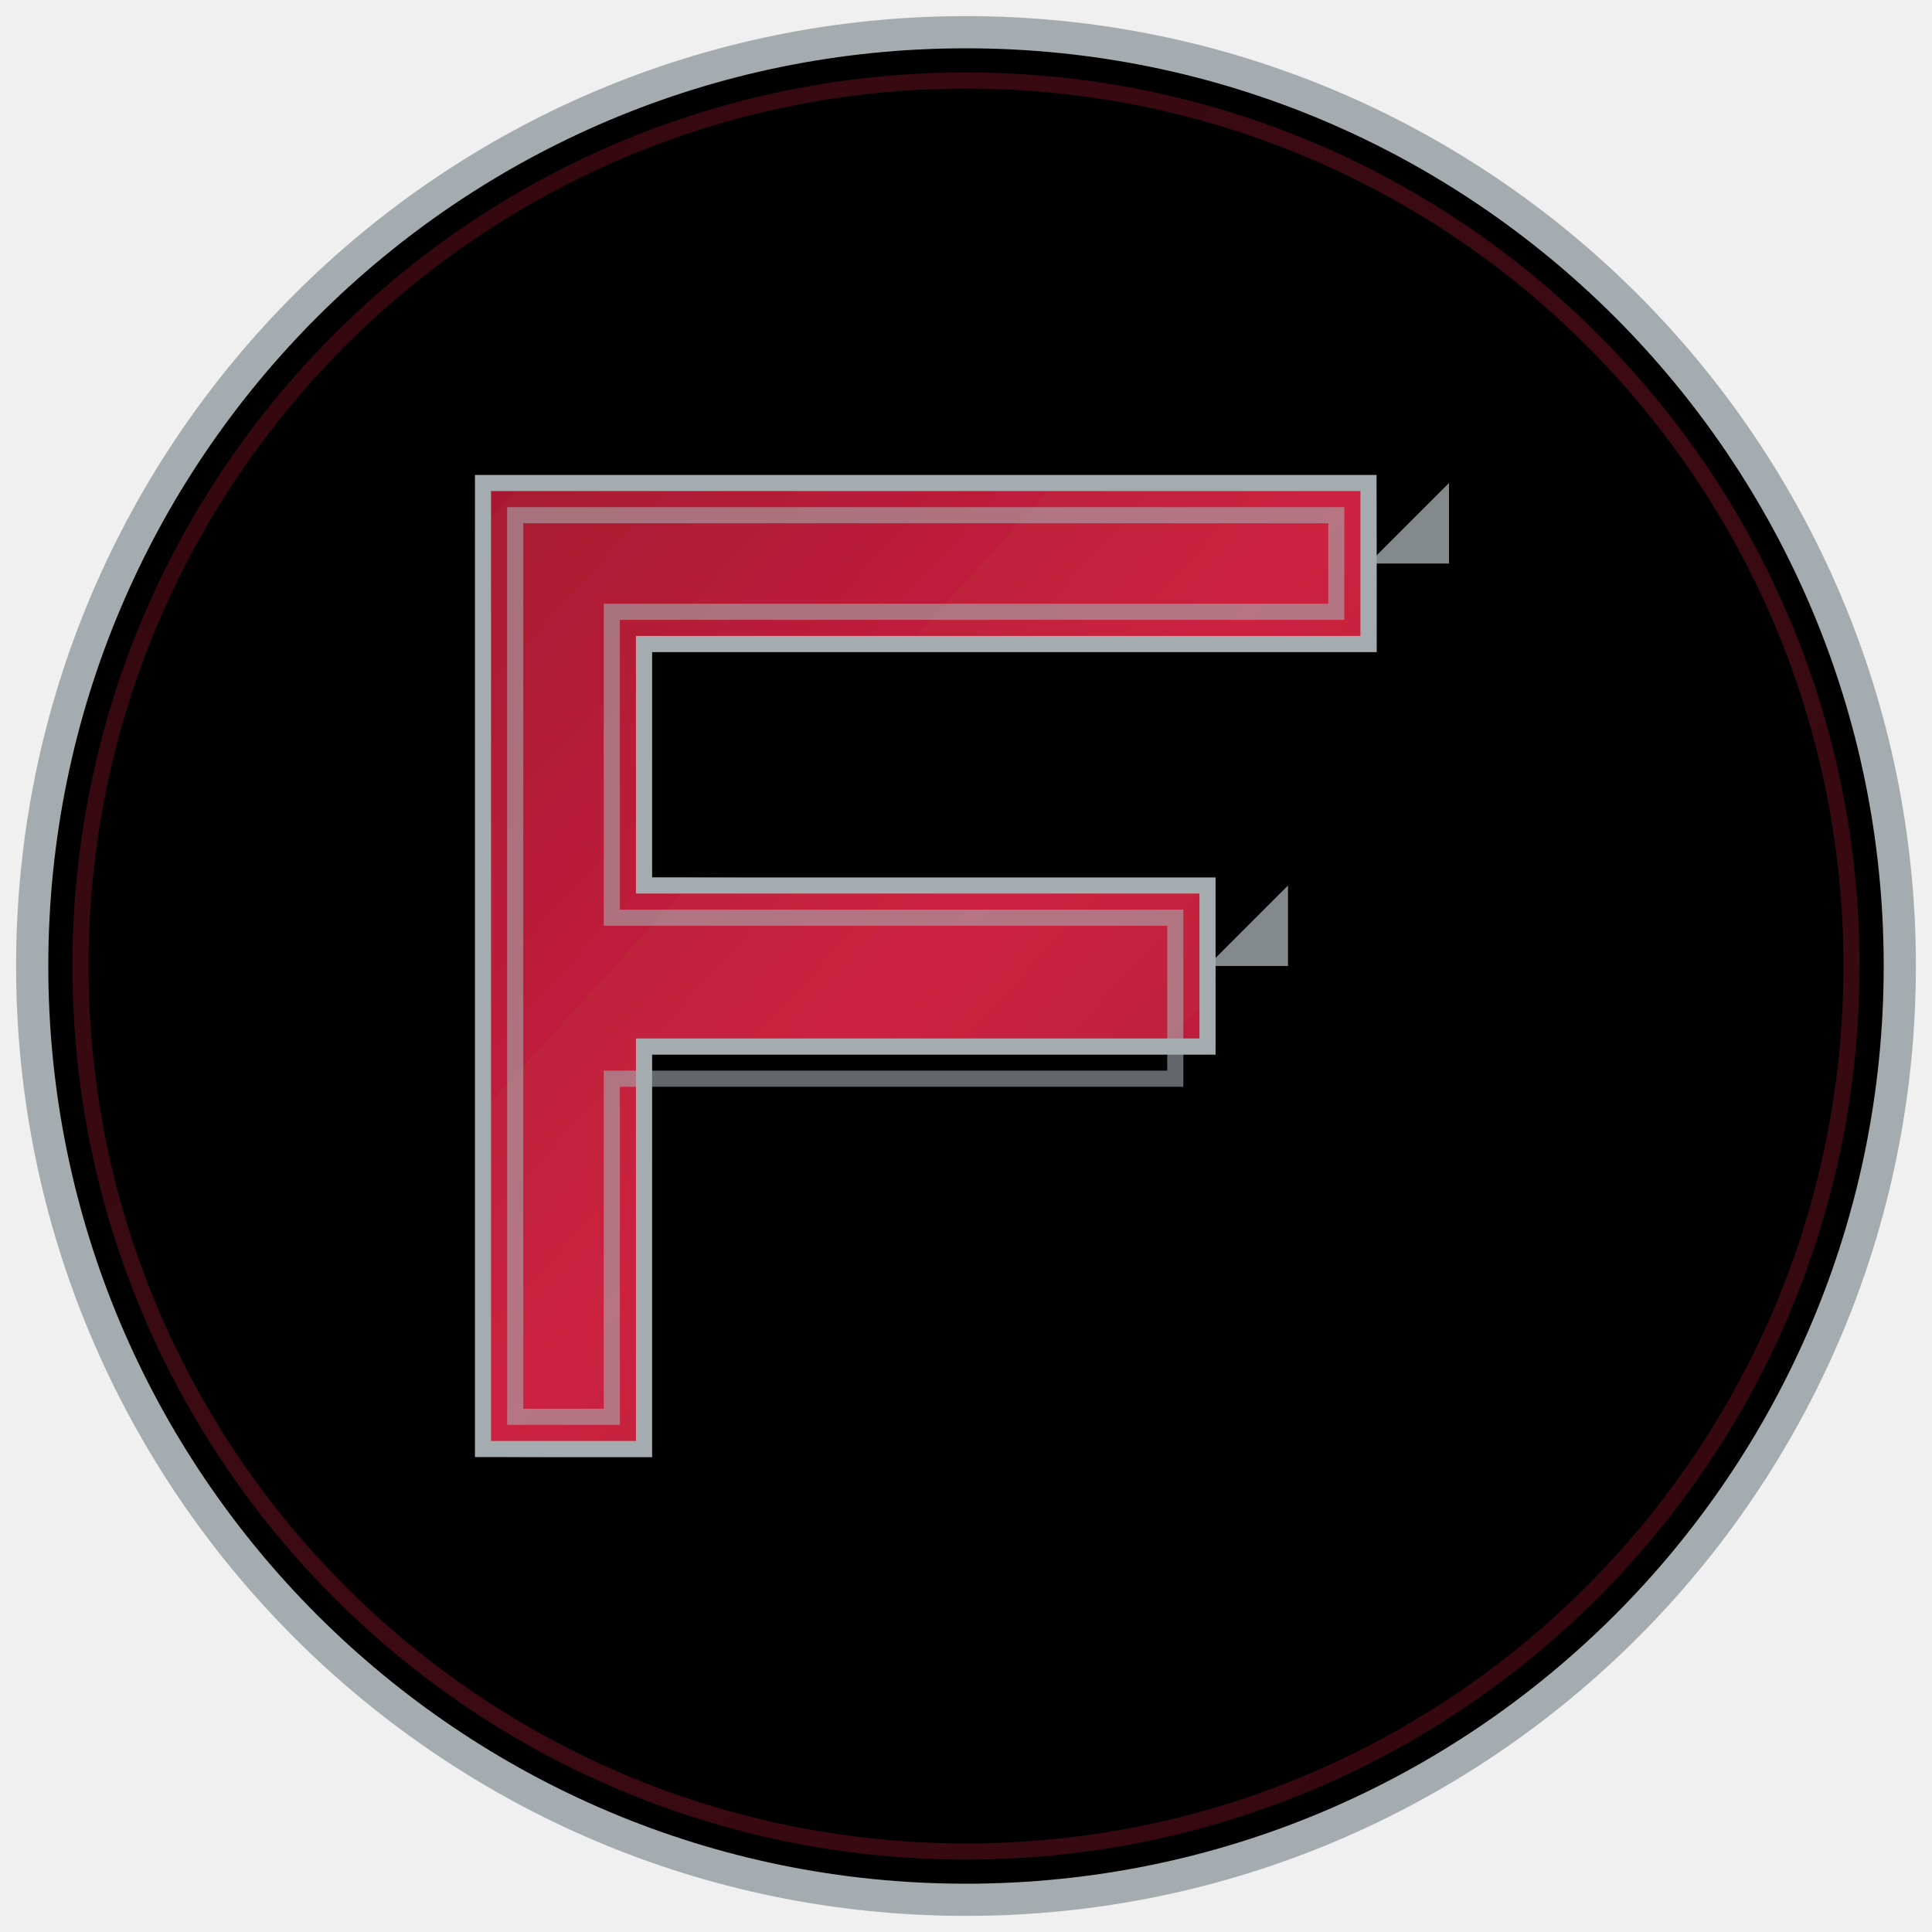
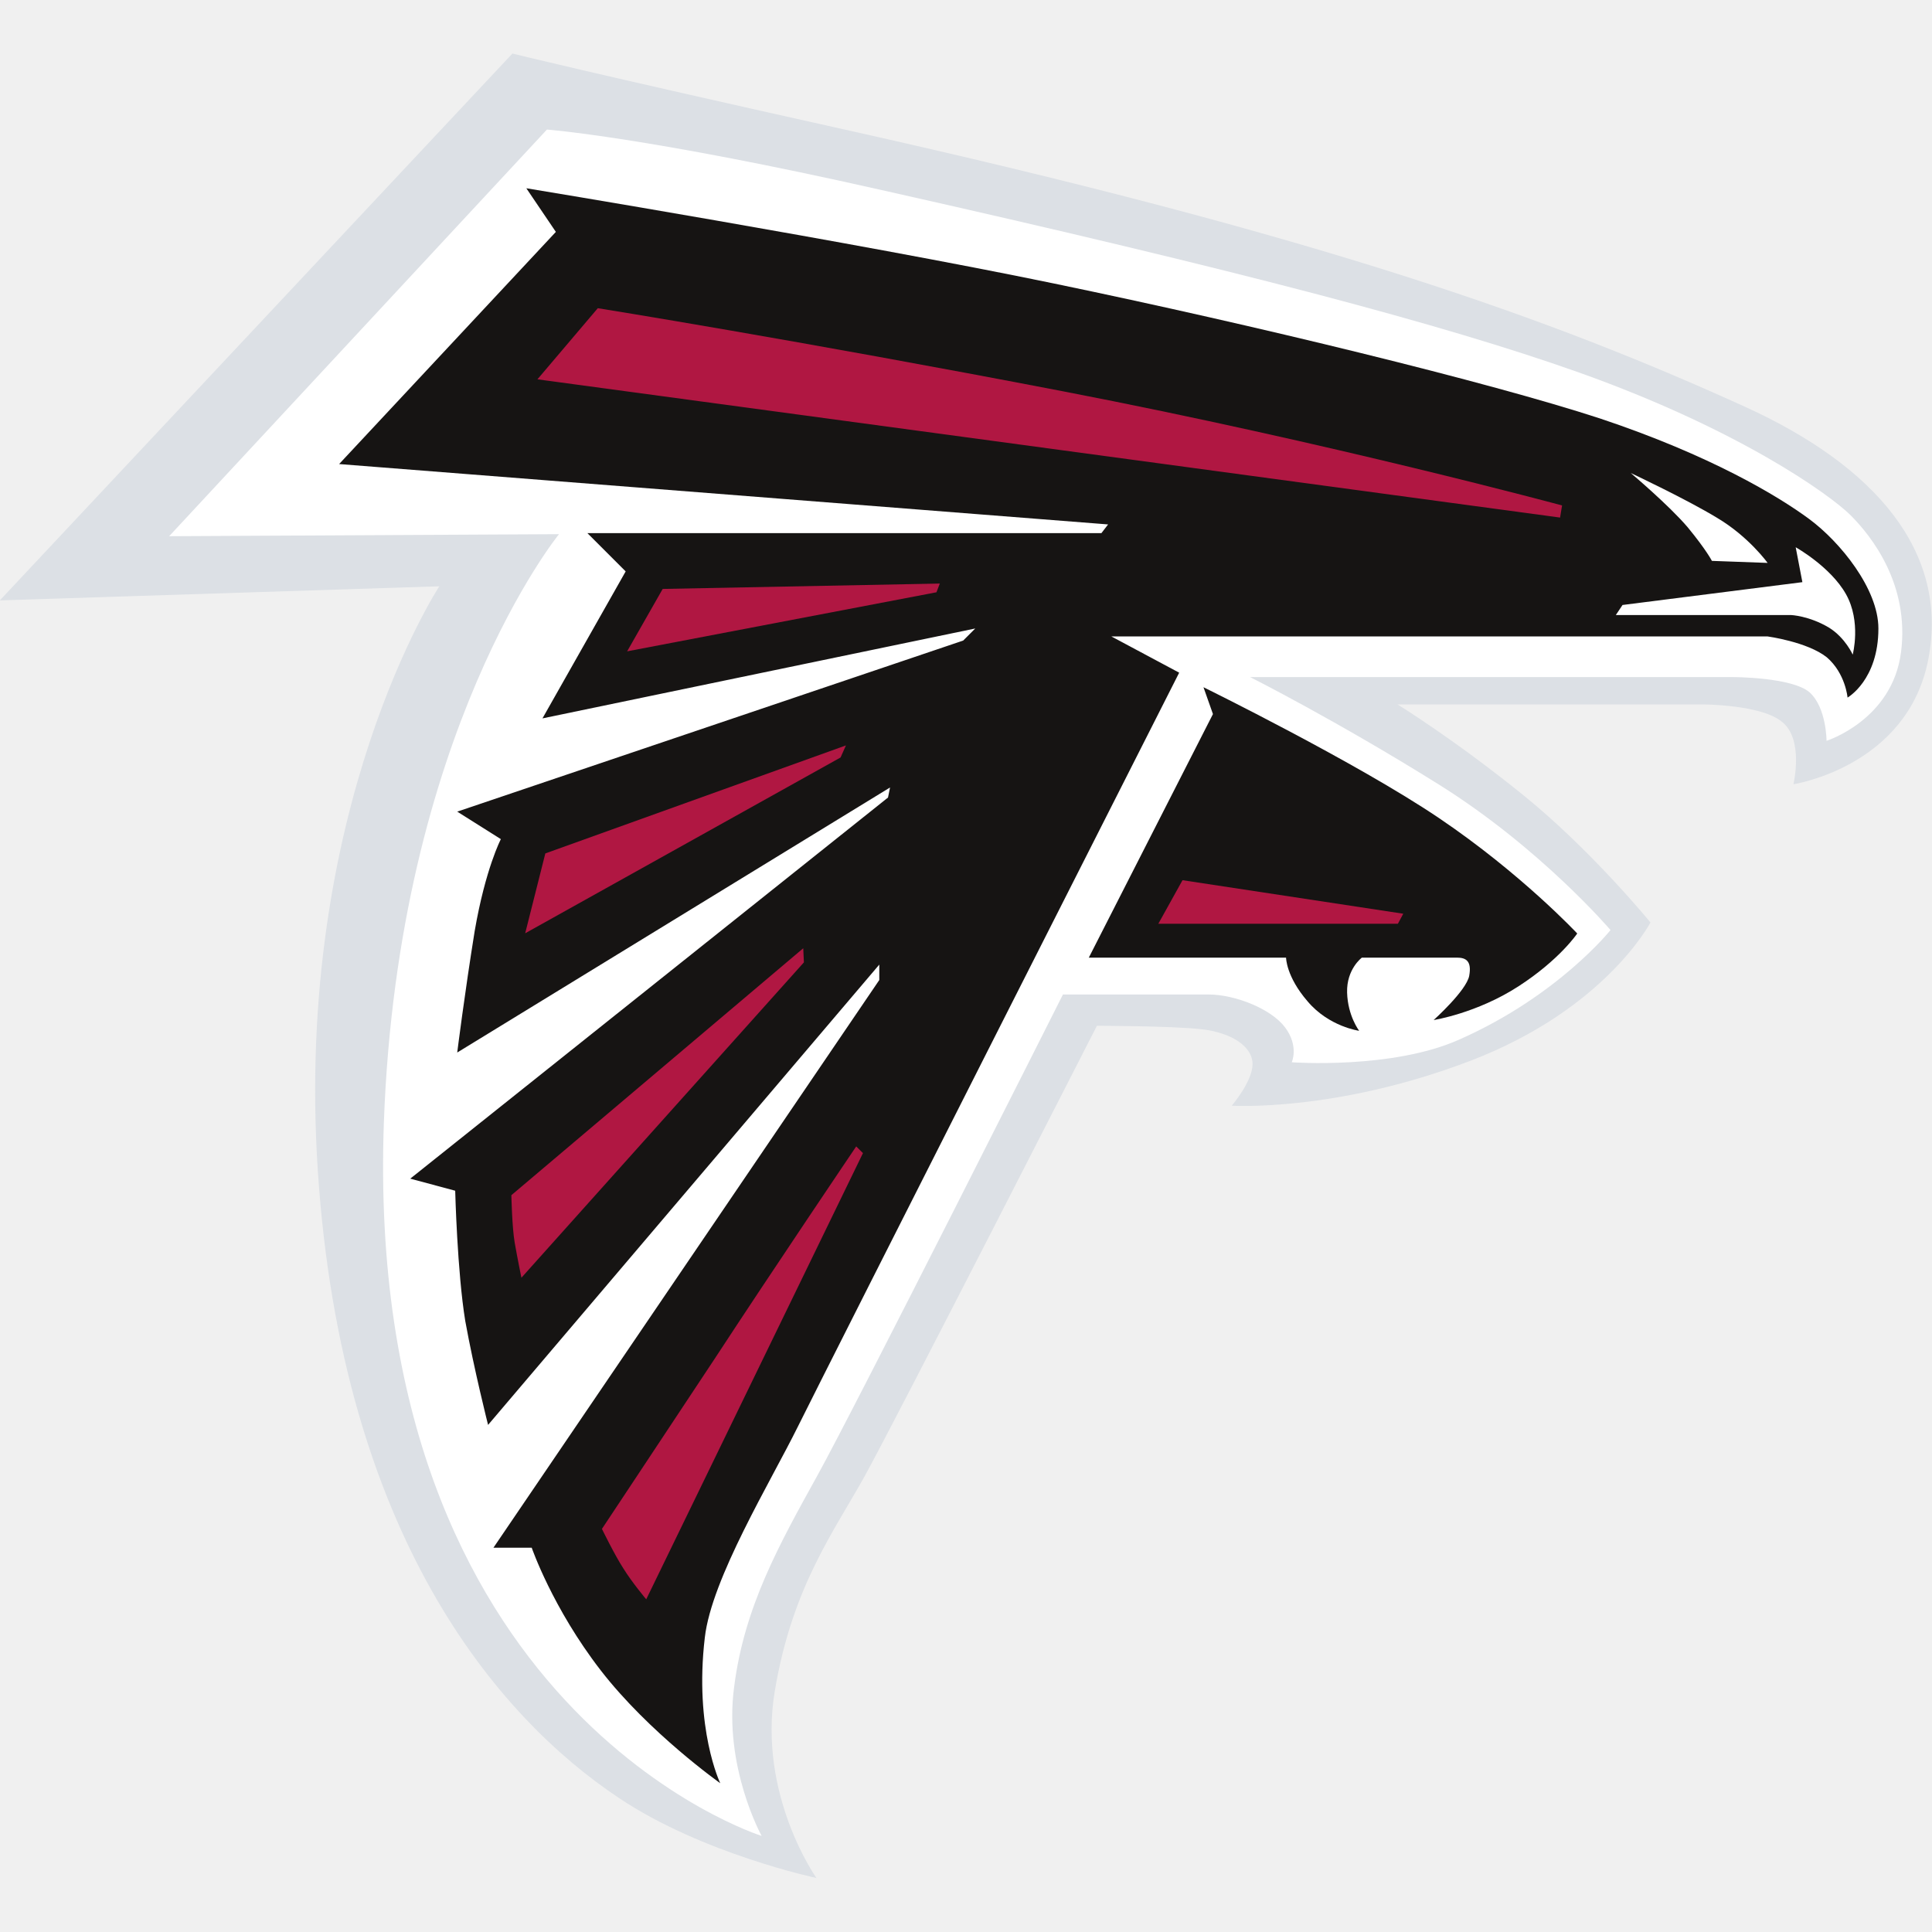
- <svg xmlns="http://www.w3.org/2000/svg" width="120" height="120" viewBox="0 0 120 120">
-   <defs>
-     <linearGradient id="falconsGrad" x1="0%" y1="0%" x2="100%" y2="100%">
-       <stop offset="0%" style="stop-color:#A71930;stop-opacity:1" />
-       <stop offset="50%" style="stop-color:#CC2340;stop-opacity:1" />
-       <stop offset="100%" style="stop-color:#A71930;stop-opacity:1" />
-     </linearGradient>
-     <filter id="falconsShadow" x="-50%" y="-50%" width="200%" height="200%">
-       <feDropShadow dx="3" dy="3" stdDeviation="2" flood-color="#000" flood-opacity="0.8" />
-     </filter>
-   </defs>
-   <circle cx="60" cy="60" r="58" fill="#000" stroke="#A5ACAF" stroke-width="2" />
-   <circle cx="60" cy="60" r="55" fill="none" stroke="url(#falconsGrad)" stroke-width="1" opacity="0.3" />
-   <path d="M 30 30             L 30 90             L 40 90             L 40 65             L 75 65             L 75 55             L 40 55             L 40 40             L 85 40             L 85 30             Z" fill="url(#falconsGrad)" filter="url(#falconsShadow)" stroke="#A5ACAF" stroke-width="1" />
-   <path d="M 32 32             L 32 88             L 38 88             L 38 67             L 73 67             L 73 57             L 38 57             L 38 38             L 83 38             L 83 32             Z" fill="none" stroke="rgba(165,172,175,0.6)" stroke-width="1" />
-   <path d="M 85 35 L 90 30 L 90 35 Z" fill="#A5ACAF" opacity="0.8" />
-   <path d="M 75 60 L 80 55 L 80 60 Z" fill="#A5ACAF" opacity="0.8" />
+ <svg xmlns="http://www.w3.org/2000/svg" version="1.1" id="Layer_1" x="0px" y="0px" viewBox="0 0 512 512" style="enable-background:new 0 0 512 512;" xml:space="preserve">
+   <style type="text/css">
+ 	.st0{fill:#DCE0E5;}
+ 	.st1{fill:#FFFFFF;}
+ 	.st2{fill:#161413;}
+ 	.st3{fill:#B01742;}
+ </style>
+   <g id="layer1" transform="translate(-15.86922,-165.765)">
+     <g id="g8" transform="matrix(1.25,0,0,1.25,15.86922,165.765)">
+       <path id="path10" class="st0" d="M380.22,166.27c0,0,24.18-3.7,28.59-26.46c4.41-22.76-11.1-40.97-38.98-53.63    c-40.4-18.35-88.77-35.99-190.91-58.75c-54.91-12.23-70.28-16.08-70.28-16.08L-0.04,127.29l93.18-2.99    c0,0-30.87,46.95-25.75,124.05s37.98,115.66,63.88,132.87c17.64,11.81,41.82,16.93,41.82,16.93s-12.52-17.64-8.82-39.69    c3.7-22.05,12.52-33.72,19.06-45.52c6.54-11.81,49.22-95.46,49.22-95.46s15.36,0,22.05,0.71c6.54,0.71,10.95,3.7,10.95,7.4    c0,3.7-4.41,8.82-4.41,8.82s22.05,1.42,50.64-9.53c28.59-10.95,38.13-29.31,38.13-29.31s-12.52-15.36-27.17-27.17    c-14.65-11.81-26.46-19.06-26.46-19.06h64.59c0,0,12.52,0,16.93,3.7C382.5,156.74,380.22,166.27,380.22,166.27z" />
+     </g>
+     <g id="g12" transform="matrix(1.25,0,0,1.25,35.15996,174.4272)">
+       <path id="path14" class="st1" d="M371.81,150.13c0,0,13.94-4.41,15.79-18.78c1.85-14.37-6.26-24.61-10.67-29.02    c-4.41-4.41-23.9-18.35-58.04-30.44c-28.17-9.96-70.85-21.34-147.52-38.55c-49.79-11.24-70.85-12.8-70.85-12.8l-80.09,86.21    l82.65-0.43c0,0-34.14,41.82-37.13,124.76c-4.41,124.76,80.09,151.22,80.09,151.22s-8.11-14.65-5.83-31.58    c2.13-16.93,9.53-30.16,17.64-44.81c8.11-14.65,52.07-102,52.07-102s25.32,0,30.87,0s13.23,2.99,16.22,6.97    c2.99,3.98,1.42,7.4,1.42,7.4s21.34,1.56,35.57-4.84c20.91-9.25,32.01-23.19,32.01-23.19s-14.8-17.36-36.42-30.87    c-21.62-13.51-39.98-22.76-39.98-22.76h102.43c0,0,12.52,0,16.22,3.27C371.81,143.16,371.81,150.13,371.81,150.13z" />
+     </g>
+     <g id="g16" transform="matrix(1.25,0,0,1.25,54.45196,181.119)">
+       <path id="path18" class="st2" d="M360.83,135.61c0,0,6.54-3.7,6.54-14.65c0-8.39-8.11-18.35-14.65-23.19    c-6.54-4.84-20.91-13.51-44.39-21.34c-23.47-7.68-73.12-19.77-115.66-28.59S80.72,27.63,80.72,27.63l6.26,9.25L41.03,86.1    l163.03,12.8l-1.42,1.85H93.67l8.11,8.11l-17.64,31.16l91.76-19.06l-2.56,2.56L66.07,159.79l9.25,5.83c0,0-3.27,6.26-5.55,19.49    c-2.13,13.23-3.7,25.75-3.7,25.75l91.76-56.19l-0.43,2.13l-101.29,80.8l9.53,2.56c0,0,0.43,17.21,2.13,27.6    c1.85,10.24,4.84,22.05,4.84,22.05l82.94-97.59v3.27l-81.8,120.35h8.11c0,0,4.41,12.8,14.65,26.03s25.32,23.9,25.32,23.9    s-5.55-11.52-3.27-30.87c1.42-12.52,13.94-33,19.77-44.81c5.83-11.81,80.8-159.76,80.8-159.76l-14.37-7.68H343.9    c0,0,8.39,1.14,12.52,4.41C360.41,130.49,360.83,135.61,360.83,135.61z" />
+     </g>
+     <g id="g20" transform="matrix(1.25,0,0,1.25,199.5318,221.8673)">
+       <path id="path22" class="st1" d="M245.86,93.9c0,0,1.85-6.97-1.42-12.8c-3.27-5.83-10.67-9.96-10.67-9.96l1.42,7.4l-38.13,4.84    l-1.42,2.13h37.13c0,0,3.84,0.14,8.11,2.7C244.29,90.35,245.86,93.9,245.86,93.9z" />
+     </g>
+     <g id="g24" transform="matrix(1.25,0,0,1.25,201.3031,213.4029)">
+       <path id="path26" class="st1" d="M226.4,81.23c0,0-3.98-5.55-10.67-9.53c-6.54-3.98-18.35-9.53-18.35-9.53s8.11,6.83,12.09,11.52    c3.98,4.84,5.12,7.11,5.12,7.11L226.4,81.23z" />
+     </g>
+     <g id="g28" transform="matrix(1.25,0,0,1.25,76.89333,194.7018)">
+       <path id="path30" class="st3" d="M282.35,84.01c0,0-48.94-13.23-105.7-24.18c-56.9-10.95-98.73-17.64-98.73-17.64l-12.8,15.08    l216.81,29.31L282.35,84.01z" />
+     </g>
+     <g id="g32" transform="matrix(1.25,0,0,1.25,87.22783,226.0007)">
+       <path id="path34" class="st3" d="M142.16,75.53l-58.75,1.14L75.87,89.9l65.58-12.52L142.16,75.53z" />
+     </g>
+     <g id="g36" transform="matrix(1.25,0,0,1.25,75.61284,244.4064)">
+       <path id="path38" class="st3" d="M131.55,95.12l-63.73,22.9l-4.27,16.93l66.86-37.27L131.55,95.12z" />
+     </g>
+     <g id="g40" transform="matrix(1.25,0,0,1.25,74.03821,267.4387)">
+       <path id="path42" class="st3" d="M123.76,119.7l-61.88,52.35c0,0,0.14,6.83,0.71,10.1s1.42,7.4,1.42,7.4l59.89-66.86L123.76,119.7    z" />
+     </g>
+     <g id="g44" transform="matrix(1.25,0,0,1.25,84.27496,289.9764)">
+       <path id="path46" class="st3" d="M126.8,143.68c0,0-17.78,26.32-29.87,44.81c-12.23,18.49-24.04,36.28-24.04,36.28    s2.7,5.55,4.55,8.39c1.85,2.99,4.84,6.54,4.84,6.54l45.95-94.6L126.8,143.68z" />
+     </g>
+     <g id="g48" transform="matrix(1.25,0,0,1.25,139.5893,237.8122)">
+       <path id="path50" class="st2" d="M156.17,88.06c0,0,32.44,15.93,49.93,27.74s29.31,24.47,29.31,24.47s-3.7,5.55-12.52,11.24    c-8.82,5.69-17.92,7.11-17.92,7.11s6.97-6.26,7.54-9.39c0.57-3.13-0.71-3.84-2.56-3.84s-20.2,0-20.2,0s-3.27,2.42-3.13,7.4    c0.14,4.98,2.56,8.11,2.56,8.11s-6.4-0.85-10.95-6.26c-4.55-5.26-4.55-9.25-4.55-9.25h-41.82l26.32-51.64L156.17,88.06z" />
+     </g>
+     <g id="g52" transform="matrix(1.25,0,0,1.25,147.5618,259.7615)">
+       <path id="path54" class="st3" d="M145.35,111.41l46.8,7.11l-1.14,2.13h-50.79L145.35,111.41z" />
+     </g>
+   </g>
</svg>
